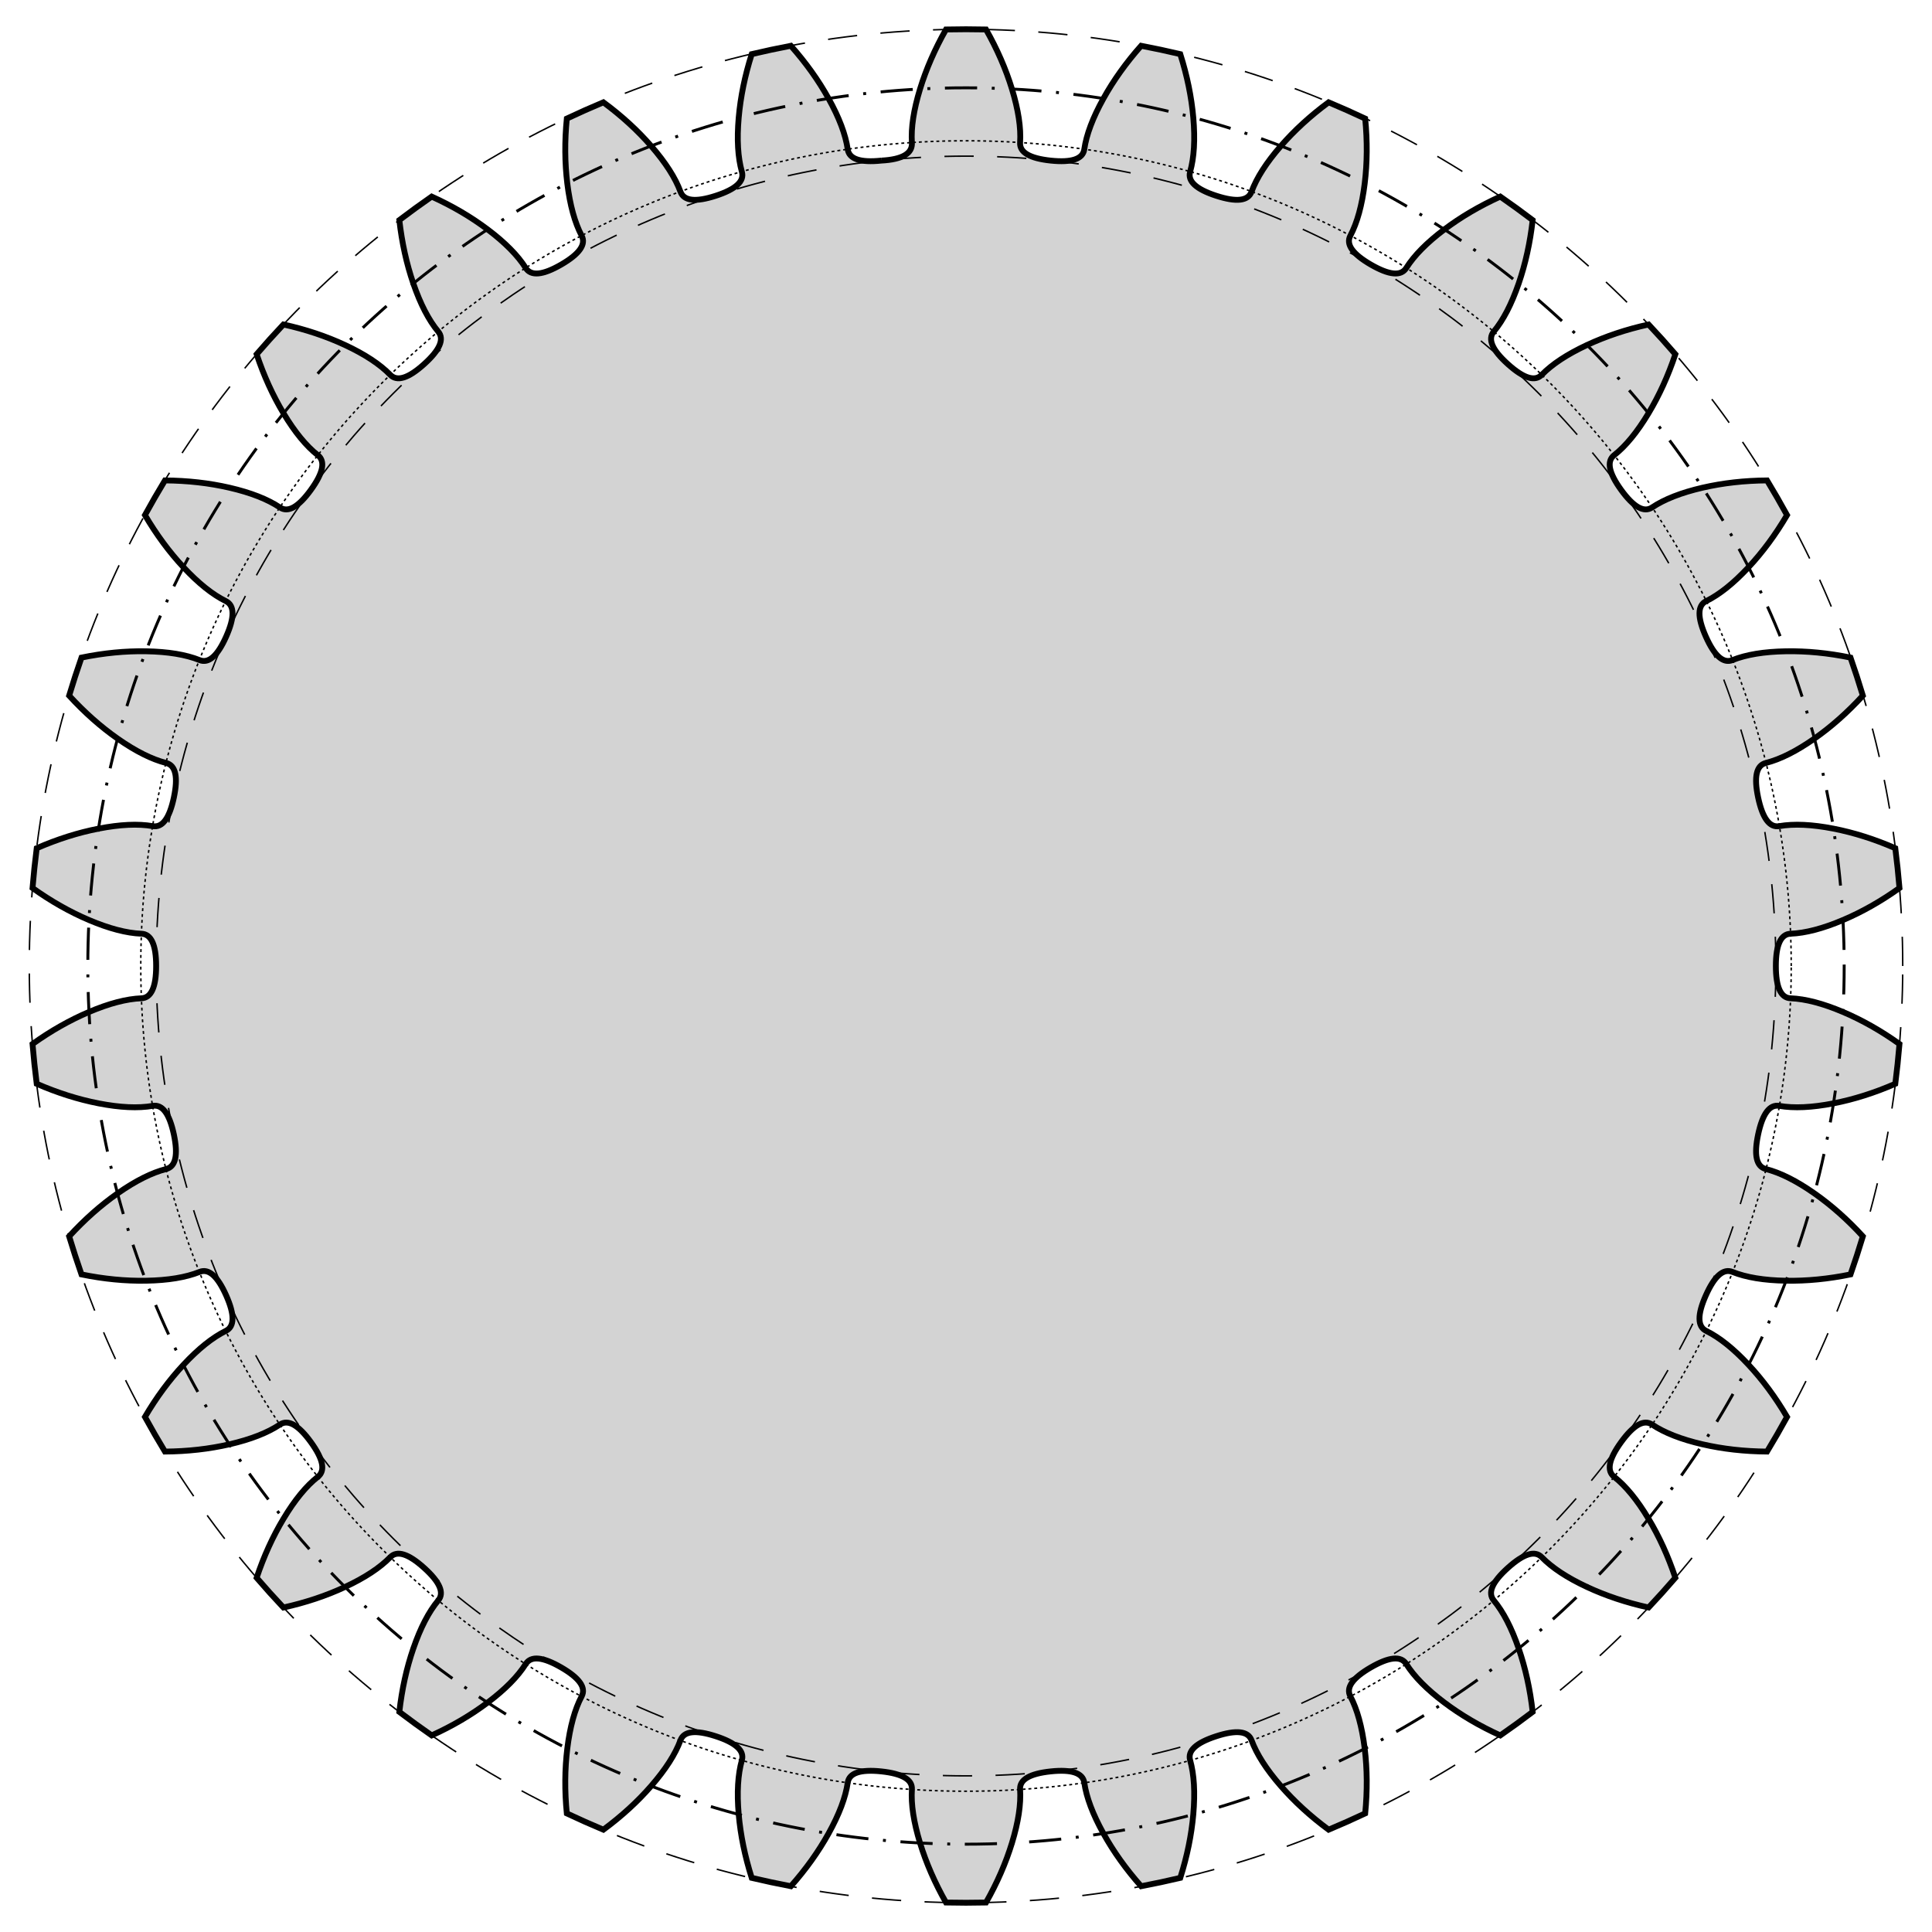
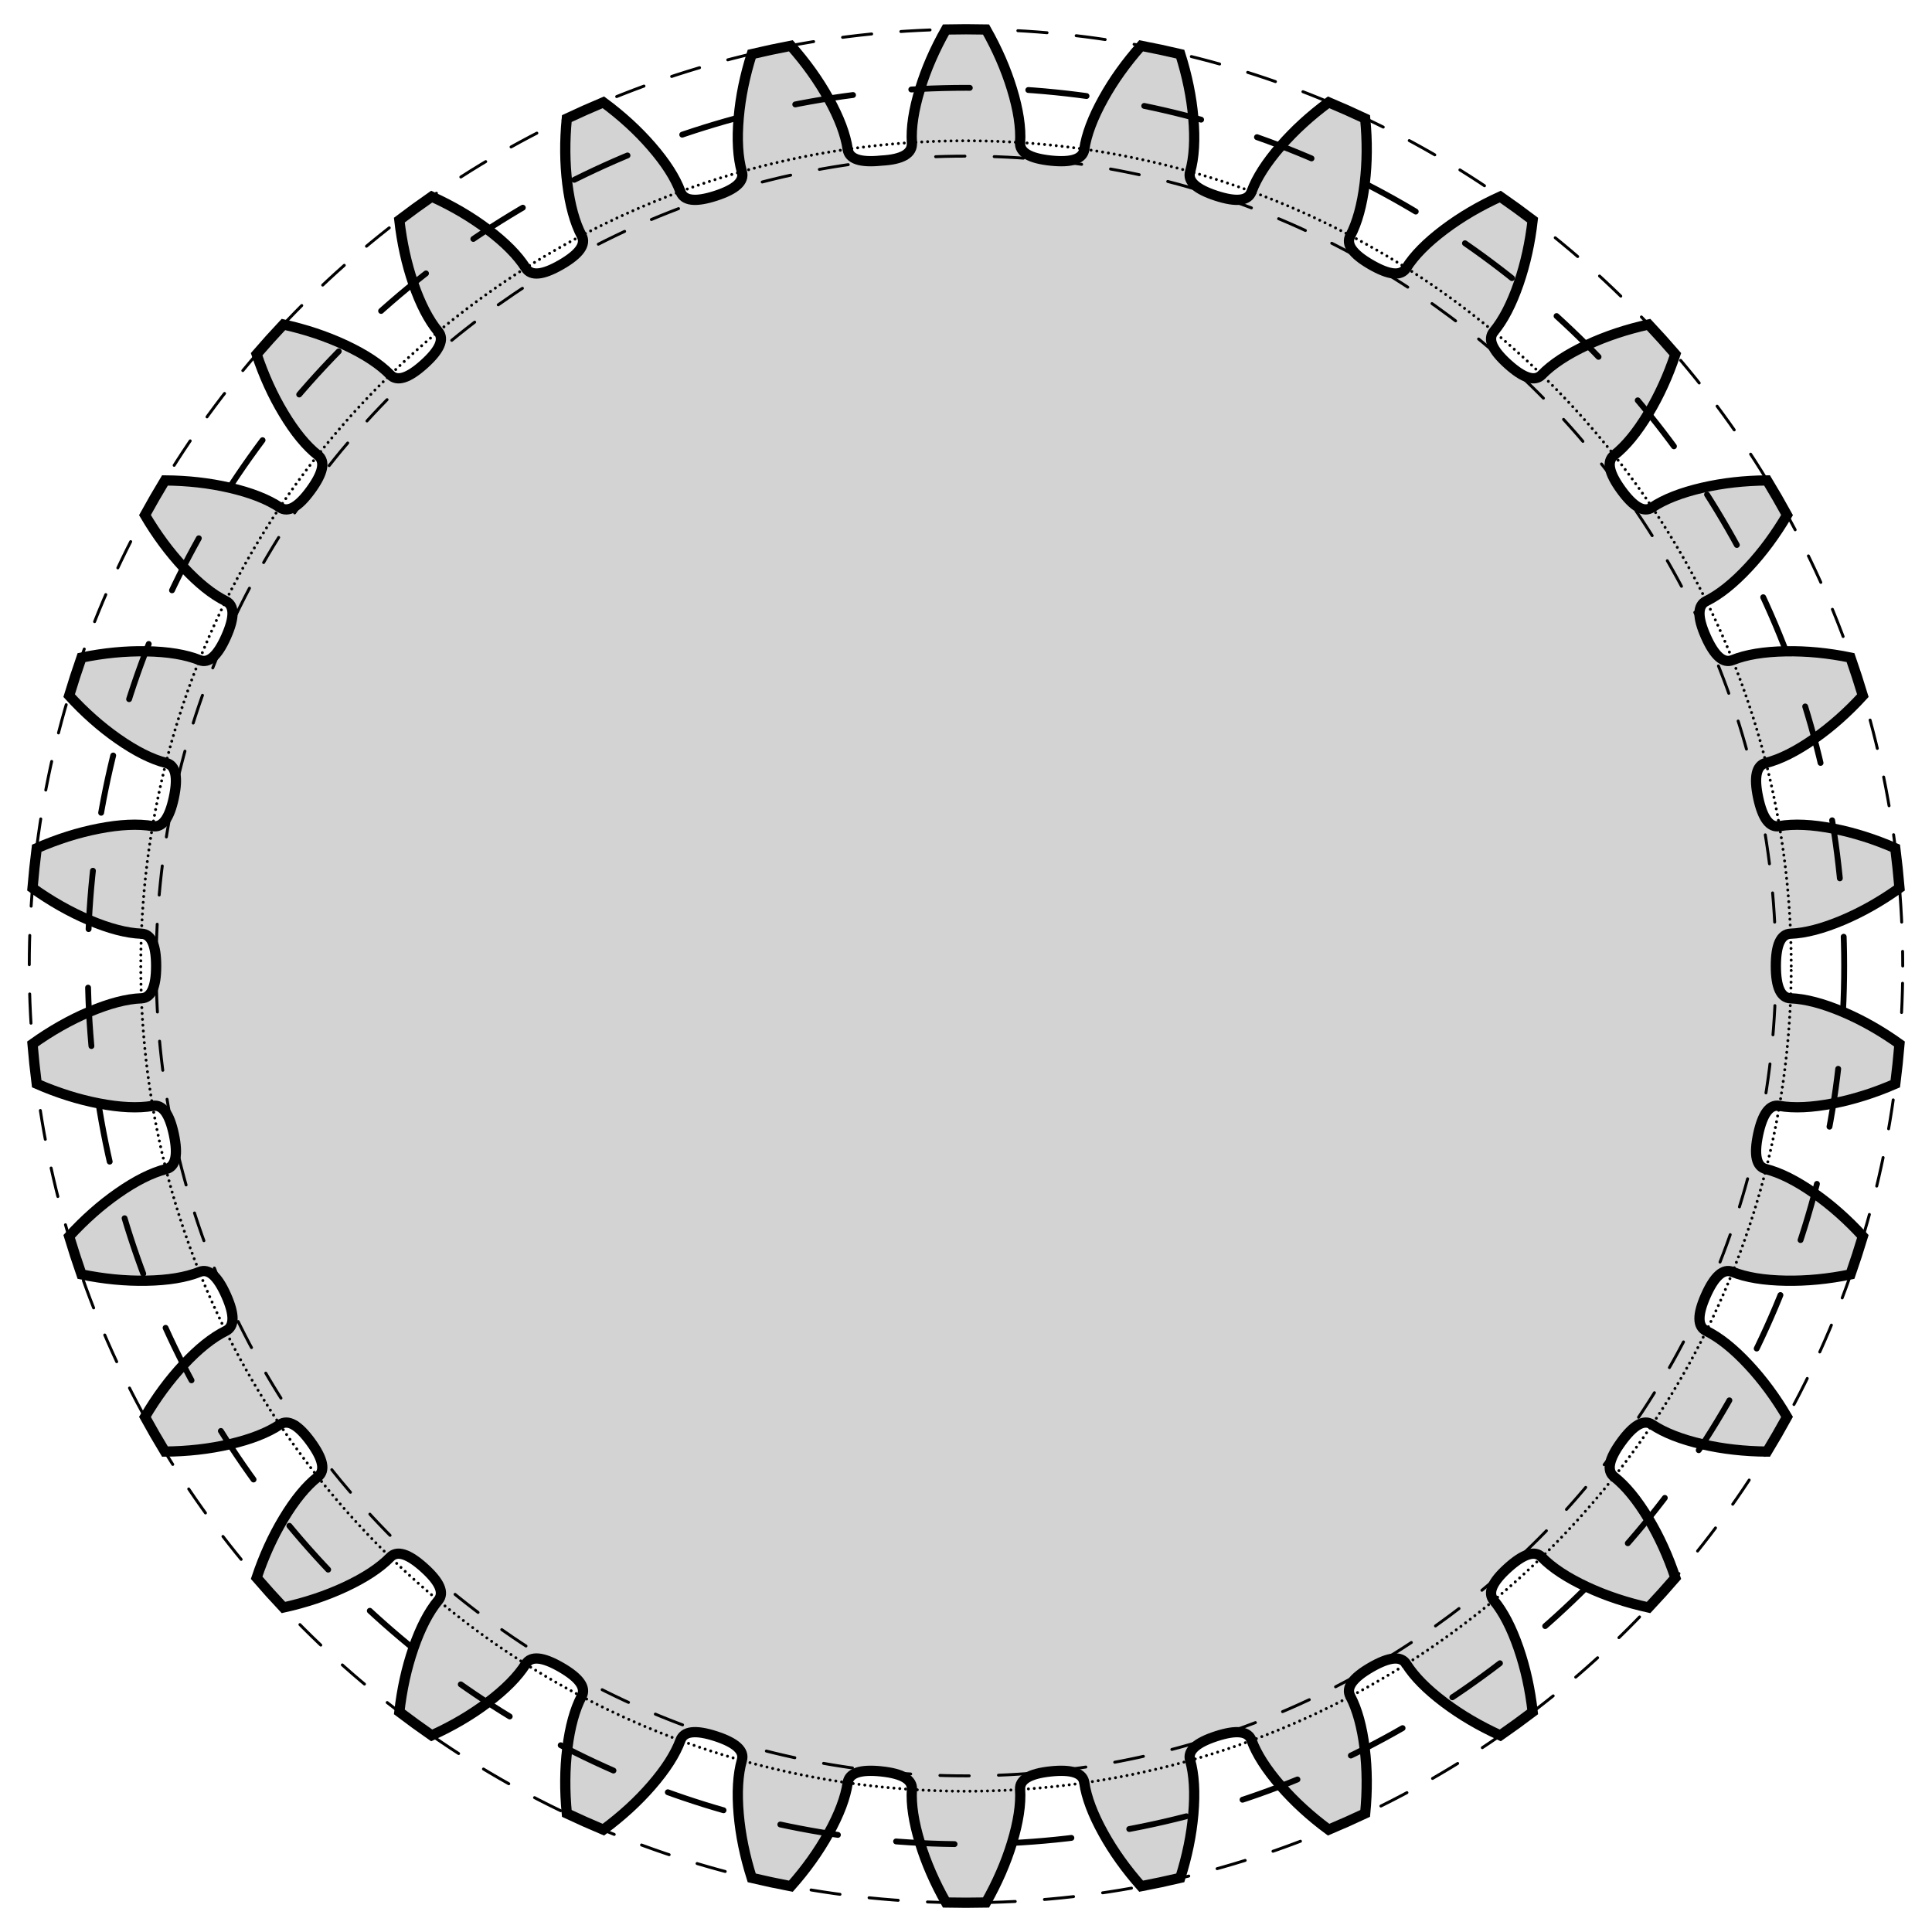
- <svg xmlns="http://www.w3.org/2000/svg" width="66mm" height="66mm" viewBox="-33 -33 66 66" version="1.1" baseProfile="full">
-   <style>
-         .gearwheel { fill: lightgrey; stroke: black; stroke-width: 0.2}
-         .helpline  { fill: none; stroke: black; stroke-width: 0.05; stroke-dasharray: 1 0.8 }
-         .dotline   { fill: none; stroke: black; stroke-width: 0.05; stroke-dasharray: 0.1 0.1 }
-         .symline   { fill: none; stroke: black; stroke-width: 0.1; stroke-dasharray: 1.1 0.5 0.1 0.5; stroke-dashoffset: -0.55 }
-     </style>
-   <g transform="scale(1 -1)">
-     <path class="gearwheel" d="M -2.892 27.514 Q -1.811 27.571 -1.848 28.130 Q -1.897 28.889 -1.570 29.959 Q -1.258 30.979 -0.684 31.993 A 32.000 32.000 0 0 0 0.684 31.993 Q 1.258 30.979 1.570 29.959 Q 1.897 28.889 1.848 28.130 Q 1.815 27.628 2.892 27.514 Q 3.969 27.401 4.041 27.900 Q 4.150 28.652 4.693 29.631 Q 5.210 30.564 5.983 31.436 A 32.000 32.000 0 0 0 7.320 31.151 Q 7.672 30.041 7.765 28.978 Q 7.862 27.863 7.656 27.131 Q 7.519 26.647 8.549 26.312 Q 9.580 25.977 9.754 26.450 Q 10.017 27.163 10.751 28.007 Q 11.451 28.813 12.388 29.505 A 32.000 32.000 0 0 0 13.637 28.949 Q 13.750 27.789 13.620 26.730 Q 13.483 25.619 13.129 24.947 Q 12.895 24.501 13.833 23.959 Q 14.771 23.418 15.040 23.844 Q 15.445 24.487 16.339 25.160 Q 17.191 25.802 18.252 26.284 A 32.000 32.000 0 0 0 19.358 25.481 Q 19.227 24.323 18.880 23.314 Q 18.515 22.256 18.029 21.672 Q 17.707 21.285 18.512 20.560 Q 19.317 19.835 19.669 20.196 Q 20.199 20.740 21.213 21.213 Q 22.180 21.664 23.318 21.915 A 32.000 32.000 0 0 0 24.233 20.899 Q 23.864 19.794 23.314 18.880 Q 22.738 17.920 22.141 17.450 Q 21.746 17.138 22.382 16.262 Q 23.019 15.385 23.438 15.665 Q 24.070 16.087 25.160 16.339 Q 26.200 16.579 27.365 16.588 A 32.000 32.000 0 0 0 28.048 15.404 Q 27.458 14.400 26.730 13.620 Q 25.967 12.801 25.285 12.465 Q 24.834 12.242 25.274 11.253 Q 25.715 10.263 26.182 10.450 Q 26.888 10.732 28.007 10.751 Q 29.074 10.770 30.216 10.536 A 32.000 32.000 0 0 0 30.638 9.236 Q 29.852 8.377 28.978 7.765 Q 28.061 7.123 27.324 6.936 Q 26.836 6.812 27.061 5.752 Q 27.287 4.692 27.783 4.778 Q 28.532 4.907 29.631 4.693 Q 30.678 4.489 31.746 4.024 A 32.000 32.000 0 0 0 31.889 2.664 Q 30.941 1.987 29.959 1.570 Q 28.929 1.133 28.169 1.103 Q 27.666 1.083 27.666 0.000 Q 27.666 -1.083 28.169 -1.103 Q 28.929 -1.133 29.959 -1.570 Q 30.941 -1.987 31.889 -2.664 A 32.000 32.000 0 0 0 31.746 -4.024 Q 30.678 -4.489 29.631 -4.693 Q 28.532 -4.907 27.783 -4.778 Q 27.287 -4.692 27.061 -5.752 Q 26.836 -6.812 27.324 -6.936 Q 28.061 -7.123 28.978 -7.765 Q 29.852 -8.377 30.638 -9.236 A 32.000 32.000 0 0 0 30.216 -10.536 Q 29.074 -10.770 28.007 -10.751 Q 26.888 -10.732 26.182 -10.450 Q 25.715 -10.263 25.274 -11.253 Q 24.834 -12.242 25.285 -12.465 Q 25.967 -12.801 26.730 -13.620 Q 27.458 -14.400 28.048 -15.404 A 32.000 32.000 0 0 0 27.365 -16.588 Q 26.200 -16.579 25.160 -16.339 Q 24.070 -16.087 23.438 -15.665 Q 23.019 -15.385 22.382 -16.262 Q 21.746 -17.138 22.141 -17.450 Q 22.738 -17.920 23.314 -18.880 Q 23.864 -19.794 24.233 -20.899 A 32.000 32.000 0 0 0 23.318 -21.915 Q 22.180 -21.664 21.213 -21.213 Q 20.199 -20.740 19.669 -20.196 Q 19.317 -19.835 18.512 -20.560 Q 17.707 -21.285 18.029 -21.672 Q 18.515 -22.256 18.880 -23.314 Q 19.227 -24.323 19.358 -25.481 A 32.000 32.000 0 0 0 18.252 -26.284 Q 17.191 -25.802 16.339 -25.160 Q 15.445 -24.487 15.040 -23.844 Q 14.771 -23.418 13.833 -23.959 Q 12.895 -24.501 13.129 -24.947 Q 13.483 -25.619 13.620 -26.730 Q 13.750 -27.789 13.637 -28.949 A 32.000 32.000 0 0 0 12.388 -29.505 Q 11.451 -28.813 10.751 -28.007 Q 10.017 -27.163 9.754 -26.450 Q 9.580 -25.977 8.549 -26.312 Q 7.519 -26.647 7.656 -27.131 Q 7.862 -27.863 7.765 -28.978 Q 7.672 -30.041 7.320 -31.151 A 32.000 32.000 0 0 0 5.983 -31.436 Q 5.210 -30.564 4.693 -29.631 Q 4.150 -28.652 4.041 -27.900 Q 3.969 -27.401 2.892 -27.514 Q 1.815 -27.628 1.848 -28.130 Q 1.897 -28.889 1.570 -29.959 Q 1.258 -30.979 0.684 -31.993 A 32.000 32.000 0 0 0 -0.684 -31.993 Q -1.258 -30.979 -1.570 -29.959 Q -1.897 -28.889 -1.848 -28.130 Q -1.815 -27.628 -2.892 -27.514 Q -3.969 -27.401 -4.041 -27.900 Q -4.150 -28.652 -4.693 -29.631 Q -5.210 -30.564 -5.983 -31.436 A 32.000 32.000 0 0 0 -7.320 -31.151 Q -7.672 -30.041 -7.765 -28.978 Q -7.862 -27.863 -7.656 -27.131 Q -7.519 -26.647 -8.549 -26.312 Q -9.580 -25.977 -9.754 -26.450 Q -10.017 -27.163 -10.751 -28.007 Q -11.451 -28.813 -12.388 -29.505 A 32.000 32.000 0 0 0 -13.637 -28.949 Q -13.750 -27.789 -13.620 -26.730 Q -13.483 -25.619 -13.129 -24.947 Q -12.895 -24.501 -13.833 -23.959 Q -14.771 -23.418 -15.040 -23.844 Q -15.445 -24.487 -16.339 -25.160 Q -17.191 -25.802 -18.252 -26.284 A 32.000 32.000 0 0 0 -19.358 -25.481 Q -19.227 -24.323 -18.880 -23.314 Q -18.515 -22.256 -18.029 -21.672 Q -17.707 -21.285 -18.512 -20.560 Q -19.317 -19.835 -19.669 -20.196 Q -20.199 -20.740 -21.213 -21.213 Q -22.180 -21.664 -23.318 -21.915 A 32.000 32.000 0 0 0 -24.233 -20.899 Q -23.864 -19.794 -23.314 -18.880 Q -22.738 -17.920 -22.141 -17.450 Q -21.746 -17.138 -22.382 -16.262 Q -23.019 -15.385 -23.438 -15.665 Q -24.070 -16.087 -25.160 -16.339 Q -26.200 -16.579 -27.365 -16.588 A 32.000 32.000 0 0 0 -28.048 -15.404 Q -27.458 -14.400 -26.730 -13.620 Q -25.967 -12.801 -25.285 -12.465 Q -24.834 -12.242 -25.274 -11.253 Q -25.715 -10.263 -26.182 -10.450 Q -26.888 -10.732 -28.007 -10.751 Q -29.074 -10.770 -30.216 -10.536 A 32.000 32.000 0 0 0 -30.638 -9.236 Q -29.852 -8.377 -28.978 -7.765 Q -28.061 -7.123 -27.324 -6.936 Q -26.836 -6.812 -27.061 -5.752 Q -27.287 -4.692 -27.783 -4.778 Q -28.532 -4.907 -29.631 -4.693 Q -30.678 -4.489 -31.746 -4.024 A 32.000 32.000 0 0 0 -31.889 -2.664 Q -30.941 -1.987 -29.959 -1.570 Q -28.929 -1.133 -28.169 -1.103 Q -27.666 -1.083 -27.666 -0.000 Q -27.666 1.083 -28.169 1.103 Q -28.929 1.133 -29.959 1.570 Q -30.941 1.987 -31.889 2.664 A 32.000 32.000 0 0 0 -31.746 4.024 Q -30.678 4.489 -29.631 4.693 Q -28.532 4.907 -27.783 4.778 Q -27.287 4.692 -27.061 5.752 Q -26.836 6.812 -27.324 6.936 Q -28.061 7.123 -28.978 7.765 Q -29.852 8.377 -30.638 9.236 A 32.000 32.000 0 0 0 -30.216 10.536 Q -29.074 10.770 -28.007 10.751 Q -26.888 10.732 -26.182 10.450 Q -25.715 10.263 -25.274 11.253 Q -24.834 12.242 -25.285 12.465 Q -25.967 12.801 -26.730 13.620 Q -27.458 14.400 -28.048 15.404 A 32.000 32.000 0 0 0 -27.365 16.588 Q -26.200 16.579 -25.160 16.339 Q -24.070 16.087 -23.438 15.665 Q -23.019 15.385 -22.382 16.262 Q -21.746 17.138 -22.141 17.450 Q -22.738 17.920 -23.314 18.880 Q -23.864 19.794 -24.233 20.899 A 32.000 32.000 0 0 0 -23.318 21.915 Q -22.180 21.664 -21.213 21.213 Q -20.199 20.740 -19.669 20.196 Q -19.317 19.835 -18.512 20.560 Q -17.707 21.285 -18.029 21.672 Q -18.515 22.256 -18.880 23.314 Q -19.227 24.323 -19.358 25.481 A 32.000 32.000 0 0 0 -18.252 26.284 Q -17.191 25.802 -16.339 25.160 Q -15.445 24.487 -15.040 23.844 Q -14.771 23.418 -13.833 23.959 Q -12.895 24.501 -13.129 24.947 Q -13.483 25.619 -13.620 26.730 Q -13.750 27.789 -13.637 28.949 A 32.000 32.000 0 0 0 -12.388 29.505 Q -11.451 28.813 -10.751 28.007 Q -10.017 27.163 -9.754 26.450 Q -9.580 25.977 -8.549 26.312 Q -7.519 26.647 -7.656 27.131 Q -7.862 27.863 -7.765 28.978 Q -7.672 30.041 -7.320 31.151 A 32.000 32.000 0 0 0 -5.983 31.436 Q -5.210 30.564 -4.693 29.631 Q -4.150 28.652 -4.041 27.900 Q -3.969 27.401 -2.892 27.514 C" />
-     <circle class="helpline" r="32.0" />
-     <circle class="symline" r="30.0" />
-     <circle class="dotline" r="28.191" />
-     <circle class="helpline" r="27.666" />
+ <svg xmlns="http://www.w3.org/2000/svg" width="66mm" height="66mm" viewBox="-33 -33 66 66" version="1.1">
+   <style />
+   <g transform="scale(1, -1)" fill="lightgrey">
+     <path d="M -2.892 27.514 Q -1.811 27.571 -1.848 28.130 Q -1.897 28.889 -1.570 29.959 Q -1.258 30.979 -0.684 31.993 A 32.000 32.000 0 0 0 0.684 31.993 Q 1.258 30.979 1.570 29.959 Q 1.897 28.889 1.848 28.130 Q 1.815 27.628 2.892 27.514 Q 3.969 27.401 4.041 27.900 Q 4.150 28.652 4.693 29.631 Q 5.210 30.564 5.983 31.436 A 32.000 32.000 0 0 0 7.320 31.151 Q 7.672 30.041 7.765 28.978 Q 7.862 27.863 7.656 27.131 Q 7.519 26.647 8.549 26.312 Q 9.580 25.977 9.754 26.450 Q 10.017 27.163 10.751 28.007 Q 11.451 28.813 12.388 29.505 A 32.000 32.000 0 0 0 13.637 28.949 Q 13.750 27.789 13.620 26.730 Q 13.483 25.619 13.129 24.947 Q 12.895 24.501 13.833 23.959 Q 14.771 23.418 15.040 23.844 Q 15.445 24.487 16.339 25.160 Q 17.191 25.802 18.252 26.284 A 32.000 32.000 0 0 0 19.358 25.481 Q 19.227 24.323 18.880 23.314 Q 18.515 22.256 18.029 21.672 Q 17.707 21.285 18.512 20.560 Q 19.317 19.835 19.669 20.196 Q 20.199 20.740 21.213 21.213 Q 22.180 21.664 23.318 21.915 A 32.000 32.000 0 0 0 24.233 20.899 Q 23.864 19.794 23.314 18.880 Q 22.738 17.920 22.141 17.450 Q 21.746 17.138 22.382 16.262 Q 23.019 15.385 23.438 15.665 Q 24.070 16.087 25.160 16.339 Q 26.200 16.579 27.365 16.588 A 32.000 32.000 0 0 0 28.048 15.404 Q 27.458 14.400 26.730 13.620 Q 25.967 12.801 25.285 12.465 Q 24.834 12.242 25.274 11.253 Q 25.715 10.263 26.182 10.450 Q 26.888 10.732 28.007 10.751 Q 29.074 10.770 30.216 10.536 A 32.000 32.000 0 0 0 30.638 9.236 Q 29.852 8.377 28.978 7.765 Q 28.061 7.123 27.324 6.936 Q 26.836 6.812 27.061 5.752 Q 27.287 4.692 27.783 4.778 Q 28.532 4.907 29.631 4.693 Q 30.678 4.489 31.746 4.024 A 32.000 32.000 0 0 0 31.889 2.664 Q 30.941 1.987 29.959 1.570 Q 28.929 1.133 28.169 1.103 Q 27.666 1.083 27.666 0.000 Q 27.666 -1.083 28.169 -1.103 Q 28.929 -1.133 29.959 -1.570 Q 30.941 -1.987 31.889 -2.664 A 32.000 32.000 0 0 0 31.746 -4.024 Q 30.678 -4.489 29.631 -4.693 Q 28.532 -4.907 27.783 -4.778 Q 27.287 -4.692 27.061 -5.752 Q 26.836 -6.812 27.324 -6.936 Q 28.061 -7.123 28.978 -7.765 Q 29.852 -8.377 30.638 -9.236 A 32.000 32.000 0 0 0 30.216 -10.536 Q 29.074 -10.770 28.007 -10.751 Q 26.888 -10.732 26.182 -10.450 Q 25.715 -10.263 25.274 -11.253 Q 24.834 -12.242 25.285 -12.465 Q 25.967 -12.801 26.730 -13.620 Q 27.458 -14.400 28.048 -15.404 A 32.000 32.000 0 0 0 27.365 -16.588 Q 26.200 -16.579 25.160 -16.339 Q 24.070 -16.087 23.438 -15.665 Q 23.019 -15.385 22.382 -16.262 Q 21.746 -17.138 22.141 -17.450 Q 22.738 -17.920 23.314 -18.880 Q 23.864 -19.794 24.233 -20.899 A 32.000 32.000 0 0 0 23.318 -21.915 Q 22.180 -21.664 21.213 -21.213 Q 20.199 -20.740 19.669 -20.196 Q 19.317 -19.835 18.512 -20.560 Q 17.707 -21.285 18.029 -21.672 Q 18.515 -22.256 18.880 -23.314 Q 19.227 -24.323 19.358 -25.481 A 32.000 32.000 0 0 0 18.252 -26.284 Q 17.191 -25.802 16.339 -25.160 Q 15.445 -24.487 15.040 -23.844 Q 14.771 -23.418 13.833 -23.959 Q 12.895 -24.501 13.129 -24.947 Q 13.483 -25.619 13.620 -26.730 Q 13.750 -27.789 13.637 -28.949 A 32.000 32.000 0 0 0 12.388 -29.505 Q 11.451 -28.813 10.751 -28.007 Q 10.017 -27.163 9.754 -26.450 Q 9.580 -25.977 8.549 -26.312 Q 7.519 -26.647 7.656 -27.131 Q 7.862 -27.863 7.765 -28.978 Q 7.672 -30.041 7.320 -31.151 A 32.000 32.000 0 0 0 5.983 -31.436 Q 5.210 -30.564 4.693 -29.631 Q 4.150 -28.652 4.041 -27.900 Q 3.969 -27.401 2.892 -27.514 Q 1.815 -27.628 1.848 -28.130 Q 1.897 -28.889 1.570 -29.959 Q 1.258 -30.979 0.684 -31.993 A 32.000 32.000 0 0 0 -0.684 -31.993 Q -1.258 -30.979 -1.570 -29.959 Q -1.897 -28.889 -1.848 -28.130 Q -1.815 -27.628 -2.892 -27.514 Q -3.969 -27.401 -4.041 -27.900 Q -4.150 -28.652 -4.693 -29.631 Q -5.210 -30.564 -5.983 -31.436 A 32.000 32.000 0 0 0 -7.320 -31.151 Q -7.672 -30.041 -7.765 -28.978 Q -7.862 -27.863 -7.656 -27.131 Q -7.519 -26.647 -8.549 -26.312 Q -9.580 -25.977 -9.754 -26.450 Q -10.017 -27.163 -10.751 -28.007 Q -11.451 -28.813 -12.388 -29.505 A 32.000 32.000 0 0 0 -13.637 -28.949 Q -13.750 -27.789 -13.620 -26.730 Q -13.483 -25.619 -13.129 -24.947 Q -12.895 -24.501 -13.833 -23.959 Q -14.771 -23.418 -15.040 -23.844 Q -15.445 -24.487 -16.339 -25.160 Q -17.191 -25.802 -18.252 -26.284 A 32.000 32.000 0 0 0 -19.358 -25.481 Q -19.227 -24.323 -18.880 -23.314 Q -18.515 -22.256 -18.029 -21.672 Q -17.707 -21.285 -18.512 -20.560 Q -19.317 -19.835 -19.669 -20.196 Q -20.199 -20.740 -21.213 -21.213 Q -22.180 -21.664 -23.318 -21.915 A 32.000 32.000 0 0 0 -24.233 -20.899 Q -23.864 -19.794 -23.314 -18.880 Q -22.738 -17.920 -22.141 -17.450 Q -21.746 -17.138 -22.382 -16.262 Q -23.019 -15.385 -23.438 -15.665 Q -24.070 -16.087 -25.160 -16.339 Q -26.200 -16.579 -27.365 -16.588 A 32.000 32.000 0 0 0 -28.048 -15.404 Q -27.458 -14.400 -26.730 -13.620 Q -25.967 -12.801 -25.285 -12.465 Q -24.834 -12.242 -25.274 -11.253 Q -25.715 -10.263 -26.182 -10.450 Q -26.888 -10.732 -28.007 -10.751 Q -29.074 -10.770 -30.216 -10.536 A 32.000 32.000 0 0 0 -30.638 -9.236 Q -29.852 -8.377 -28.978 -7.765 Q -28.061 -7.123 -27.324 -6.936 Q -26.836 -6.812 -27.061 -5.752 Q -27.287 -4.692 -27.783 -4.778 Q -28.532 -4.907 -29.631 -4.693 Q -30.678 -4.489 -31.746 -4.024 A 32.000 32.000 0 0 0 -31.889 -2.664 Q -30.941 -1.987 -29.959 -1.570 Q -28.929 -1.133 -28.169 -1.103 Q -27.666 -1.083 -27.666 -0.000 Q -27.666 1.083 -28.169 1.103 Q -28.929 1.133 -29.959 1.570 Q -30.941 1.987 -31.889 2.664 A 32.000 32.000 0 0 0 -31.746 4.024 Q -30.678 4.489 -29.631 4.693 Q -28.532 4.907 -27.783 4.778 Q -27.287 4.692 -27.061 5.752 Q -26.836 6.812 -27.324 6.936 Q -28.061 7.123 -28.978 7.765 Q -29.852 8.377 -30.638 9.236 A 32.000 32.000 0 0 0 -30.216 10.536 Q -29.074 10.770 -28.007 10.751 Q -26.888 10.732 -26.182 10.450 Q -25.715 10.263 -25.274 11.253 Q -24.834 12.242 -25.285 12.465 Q -25.967 12.801 -26.730 13.620 Q -27.458 14.400 -28.048 15.404 A 32.000 32.000 0 0 0 -27.365 16.588 Q -26.200 16.579 -25.160 16.339 Q -24.070 16.087 -23.438 15.665 Q -23.019 15.385 -22.382 16.262 Q -21.746 17.138 -22.141 17.450 Q -22.738 17.920 -23.314 18.880 Q -23.864 19.794 -24.233 20.899 A 32.000 32.000 0 0 0 -23.318 21.915 Q -22.180 21.664 -21.213 21.213 Q -20.199 20.740 -19.669 20.196 Q -19.317 19.835 -18.512 20.560 Q -17.707 21.285 -18.029 21.672 Q -18.515 22.256 -18.880 23.314 Q -19.227 24.323 -19.358 25.481 A 32.000 32.000 0 0 0 -18.252 26.284 Q -17.191 25.802 -16.339 25.160 Q -15.445 24.487 -15.040 23.844 Q -14.771 23.418 -13.833 23.959 Q -12.895 24.501 -13.129 24.947 Q -13.483 25.619 -13.620 26.730 Q -13.750 27.789 -13.637 28.949 A 32.000 32.000 0 0 0 -12.388 29.505 Q -11.451 28.813 -10.751 28.007 Q -10.017 27.163 -9.754 26.450 Q -9.580 25.977 -8.549 26.312 Q -7.519 26.647 -7.656 27.131 Q -7.862 27.863 -7.765 28.978 Q -7.672 30.041 -7.320 31.151 A 32.000 32.000 0 0 0 -5.983 31.436 Q -5.210 30.564 -4.693 29.631 Q -4.150 28.652 -4.041 27.900 Q -3.969 27.401 -2.892 27.514 C" stroke="black" stroke-width="0.35" stroke-linecap="round" />
+     <circle cx="0.000" cy="0.000" r="32.000" stroke="black" stroke-width="0.1" stroke-linecap="round" stroke-dasharray="1.0 1.0" stroke-dashoffset="0.5" fill="none" />
+     <circle cx="0.000" cy="0.000" r="30.000" stroke="black" stroke-width="0.2" stroke-linecap="round" stroke-dasharray="2.0 1.0 0.0 1.0" stroke-dashoffset="1.0" fill="none" />
+     <circle cx="0.000" cy="0.000" r="28.191" stroke="black" stroke-width="0.1" stroke-linecap="round" stroke-dasharray="0.0 0.2" fill="none" />
+     <circle cx="0.000" cy="0.000" r="27.666" stroke="black" stroke-width="0.1" stroke-linecap="round" stroke-dasharray="1.0 1.0" stroke-dashoffset="0.5" fill="none" />
  </g>
</svg>
